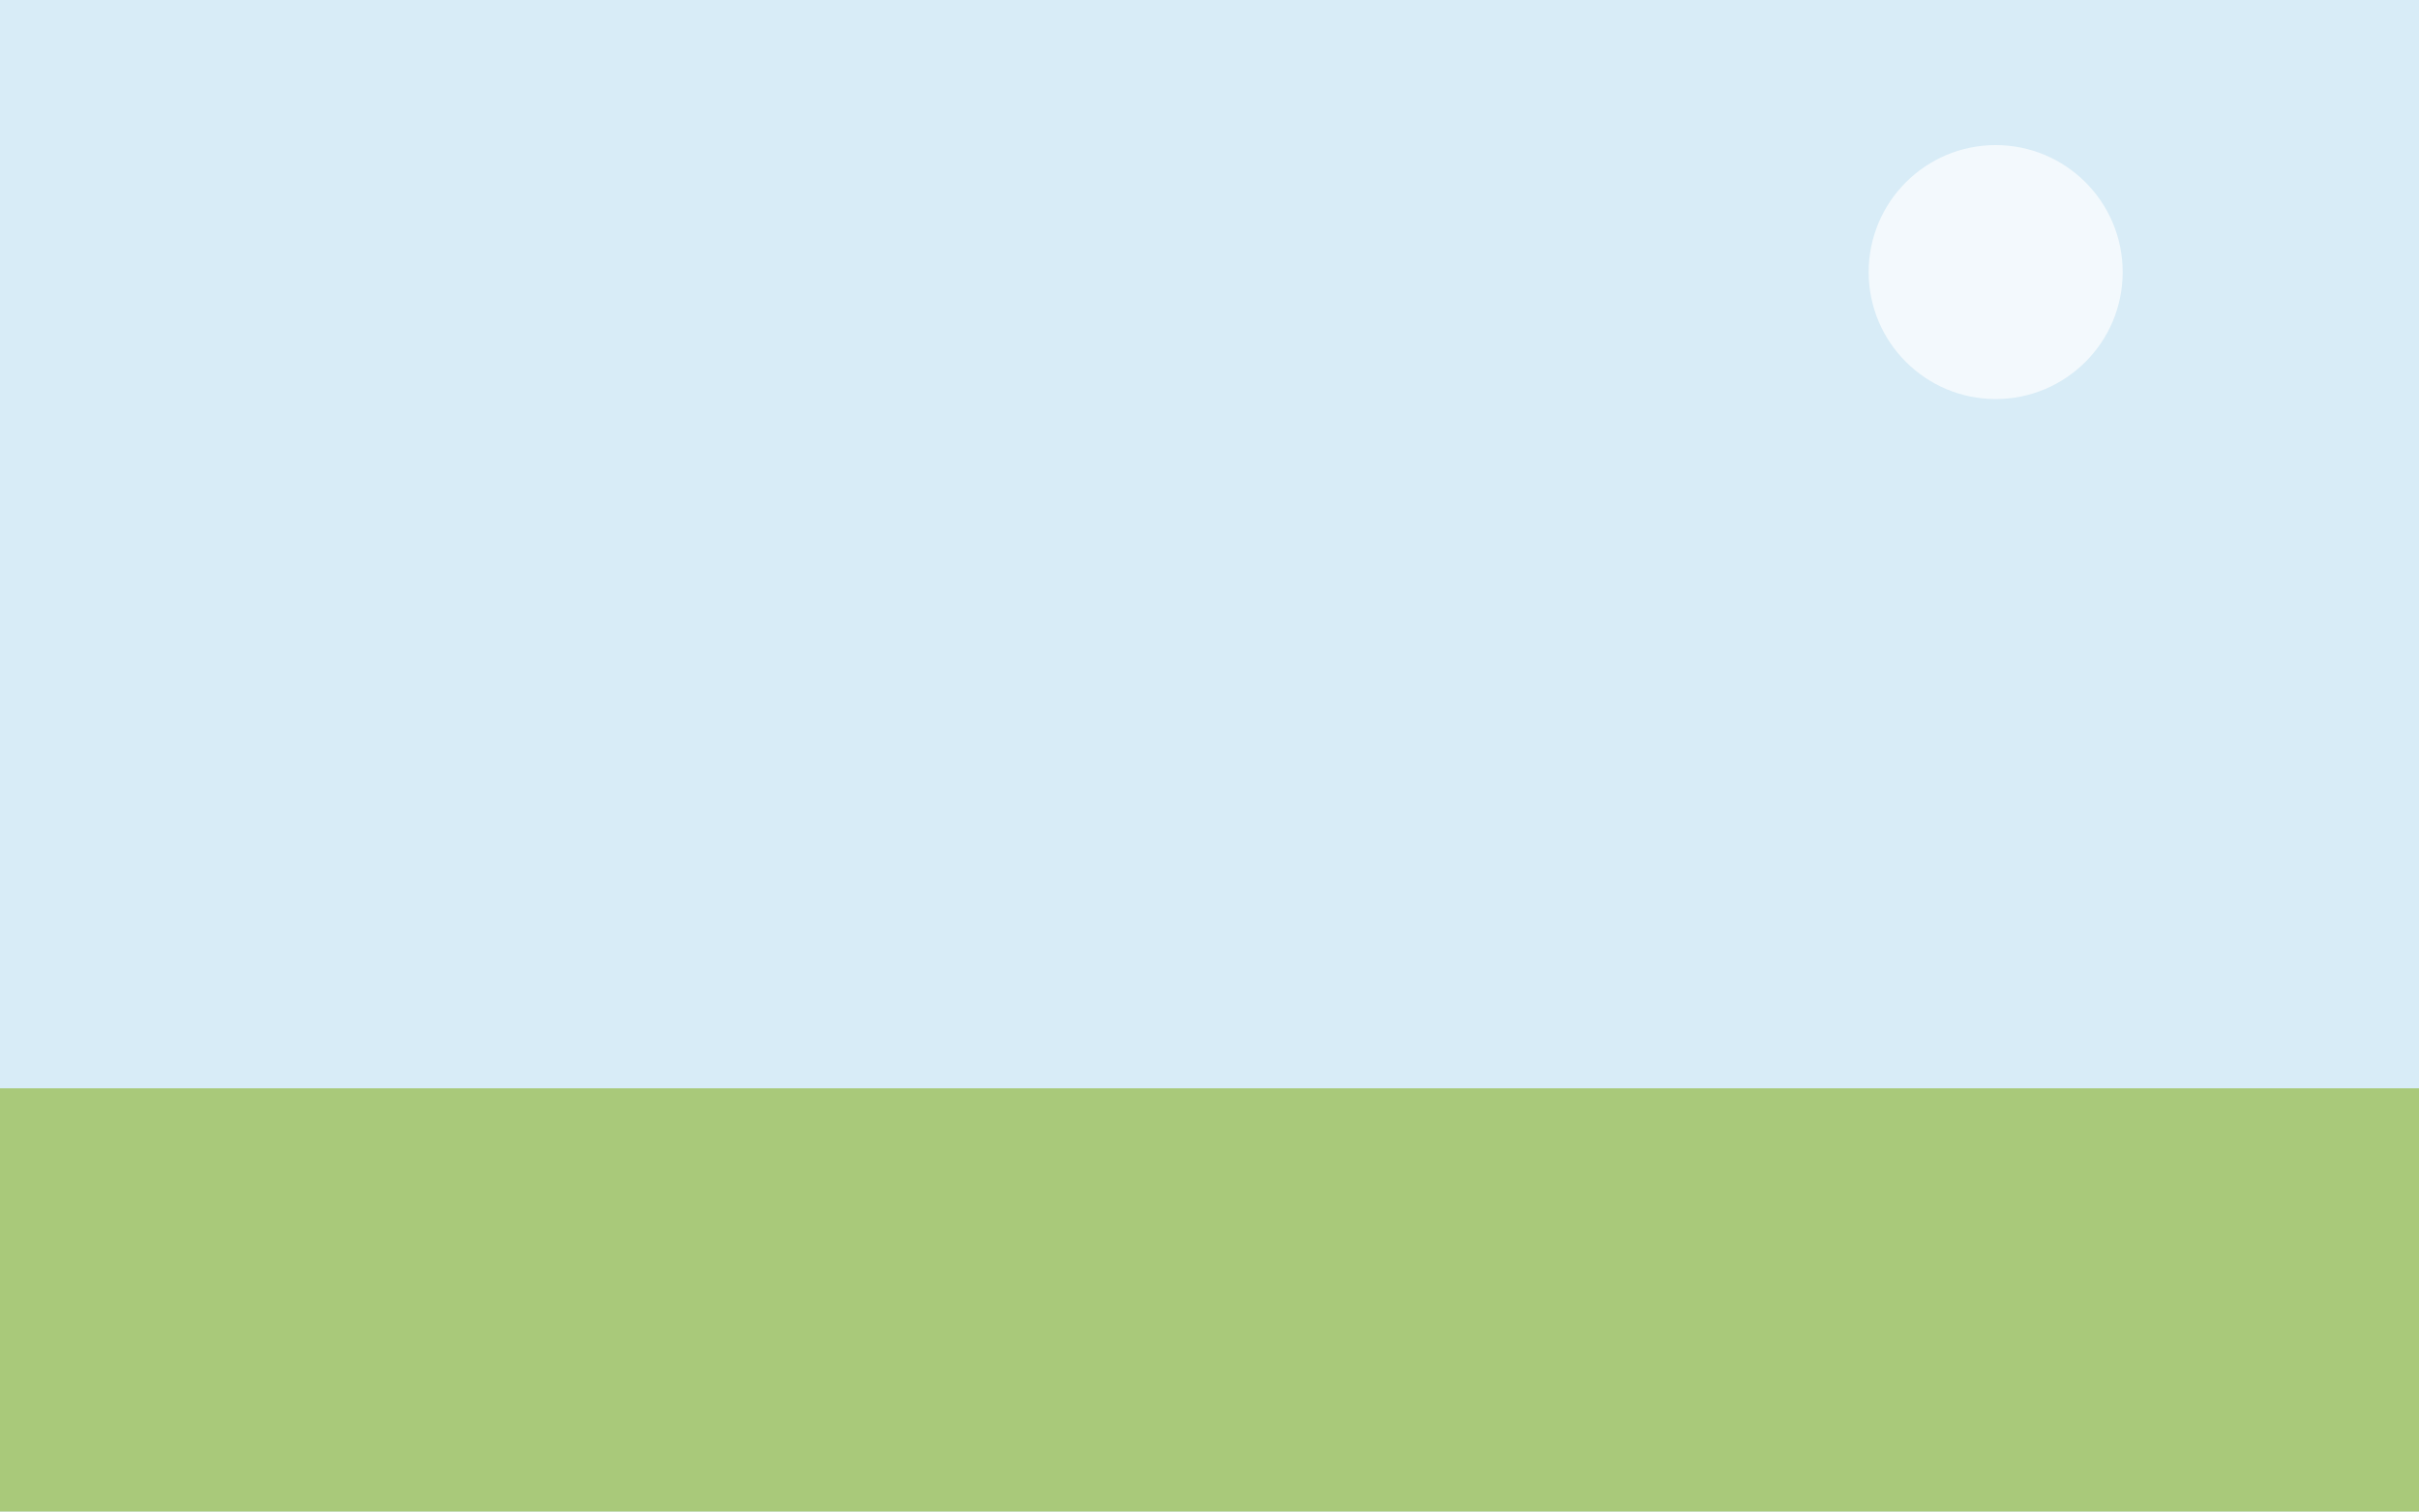
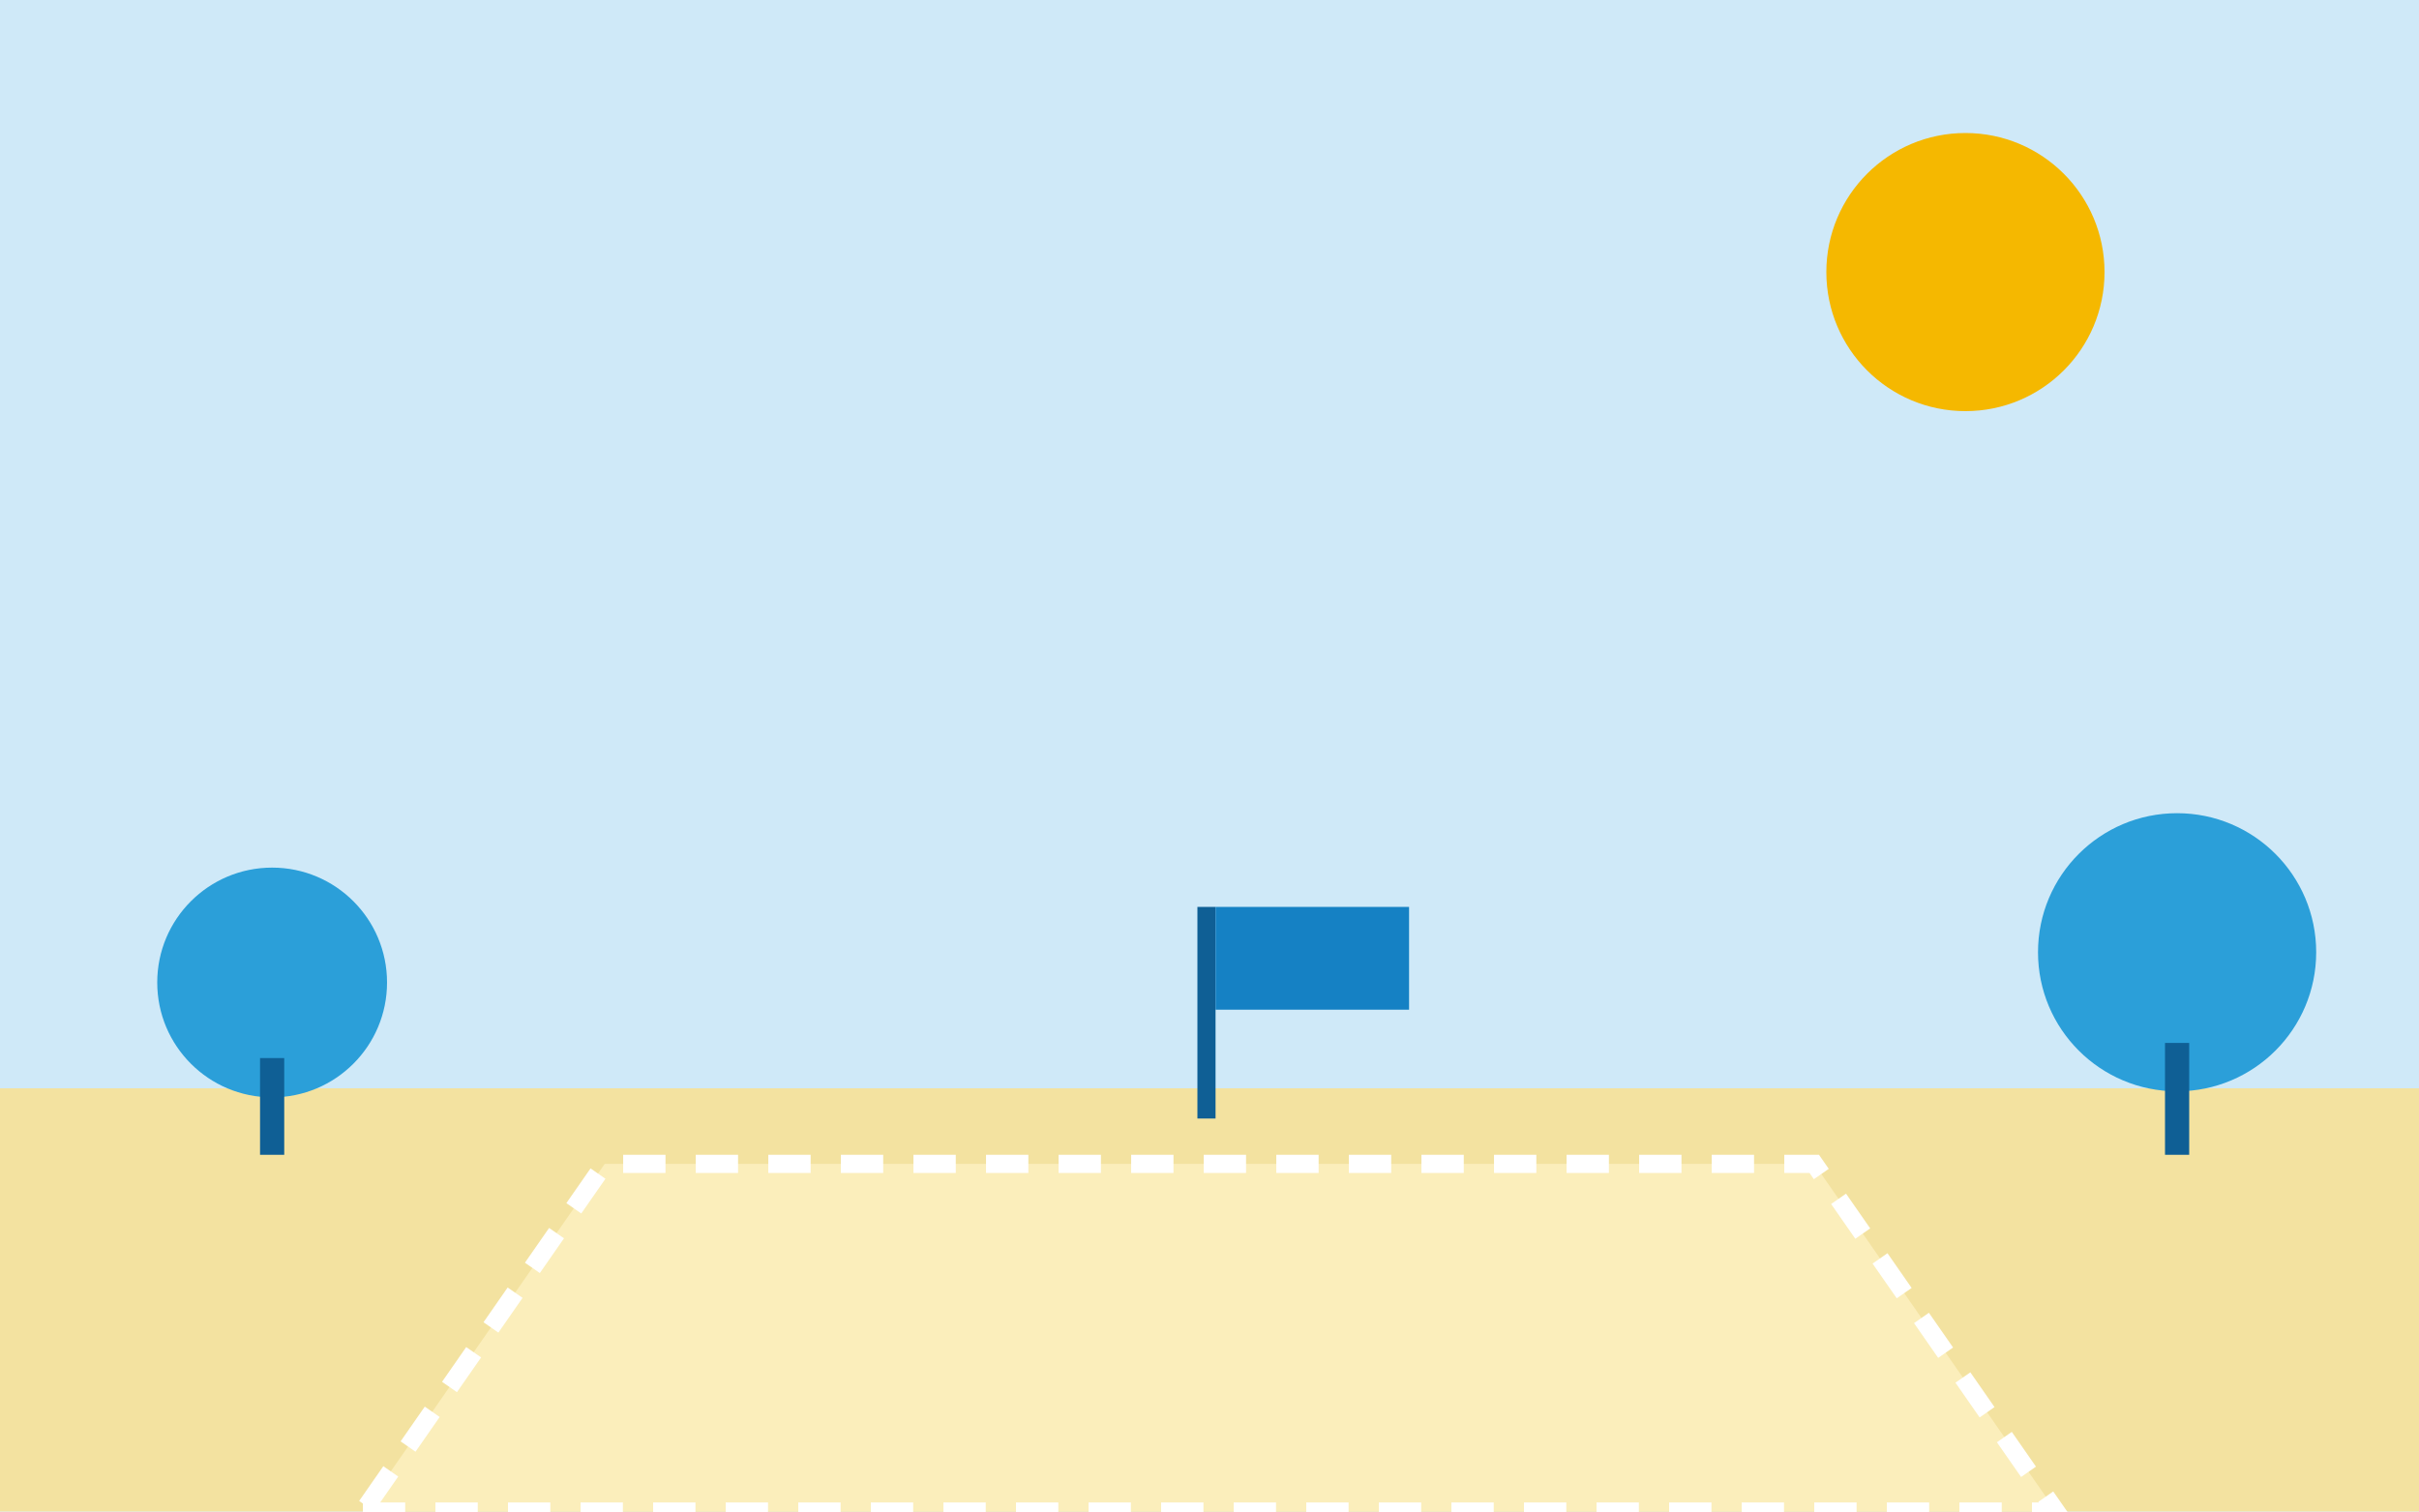
- <svg xmlns="http://www.w3.org/2000/svg" viewBox="0 0 800 500" role="img" aria-label="Ilustración de propiedad">
-   <rect width="800" height="500" fill="#d8ecf7" />
-   <circle cx="660" cy="90" r="42" fill="#fff" opacity=".7" />
-   <rect y="360" width="800" height="140" fill="#a9c97a" />
-   #5b7f3f
+ <svg xmlns="http://www.w3.org/2000/svg" viewBox="0 0 800 500" role="img" aria-label="Ilustración de un terreno">
+   <rect width="800" height="500" fill="#cfe9f8" />
+   <circle cx="650" cy="90" r="46" fill="#f5b800" />
+   <rect y="360" width="800" height="140" fill="#f3e2a0" />
+   <polygon points="120,500 680,500 600,385 200,385" fill="#fbeebb" stroke="#ffffff" stroke-width="6" stroke-dasharray="14 10" />
+   <g fill="#2b9fd9">
+     <circle cx="90" cy="325" r="38" />
+     <circle cx="720" cy="315" r="46" />
+   </g>
+   <rect x="86" y="350" width="8" height="32" fill="#0f5f95" />
+   <rect x="716" y="345" width="8" height="37" fill="#0f5f95" />
+   <rect x="396" y="300" width="6" height="70" fill="#0f5f95" />
+   <rect x="402" y="300" width="64" height="34" fill="#1581c4" />
</svg>
